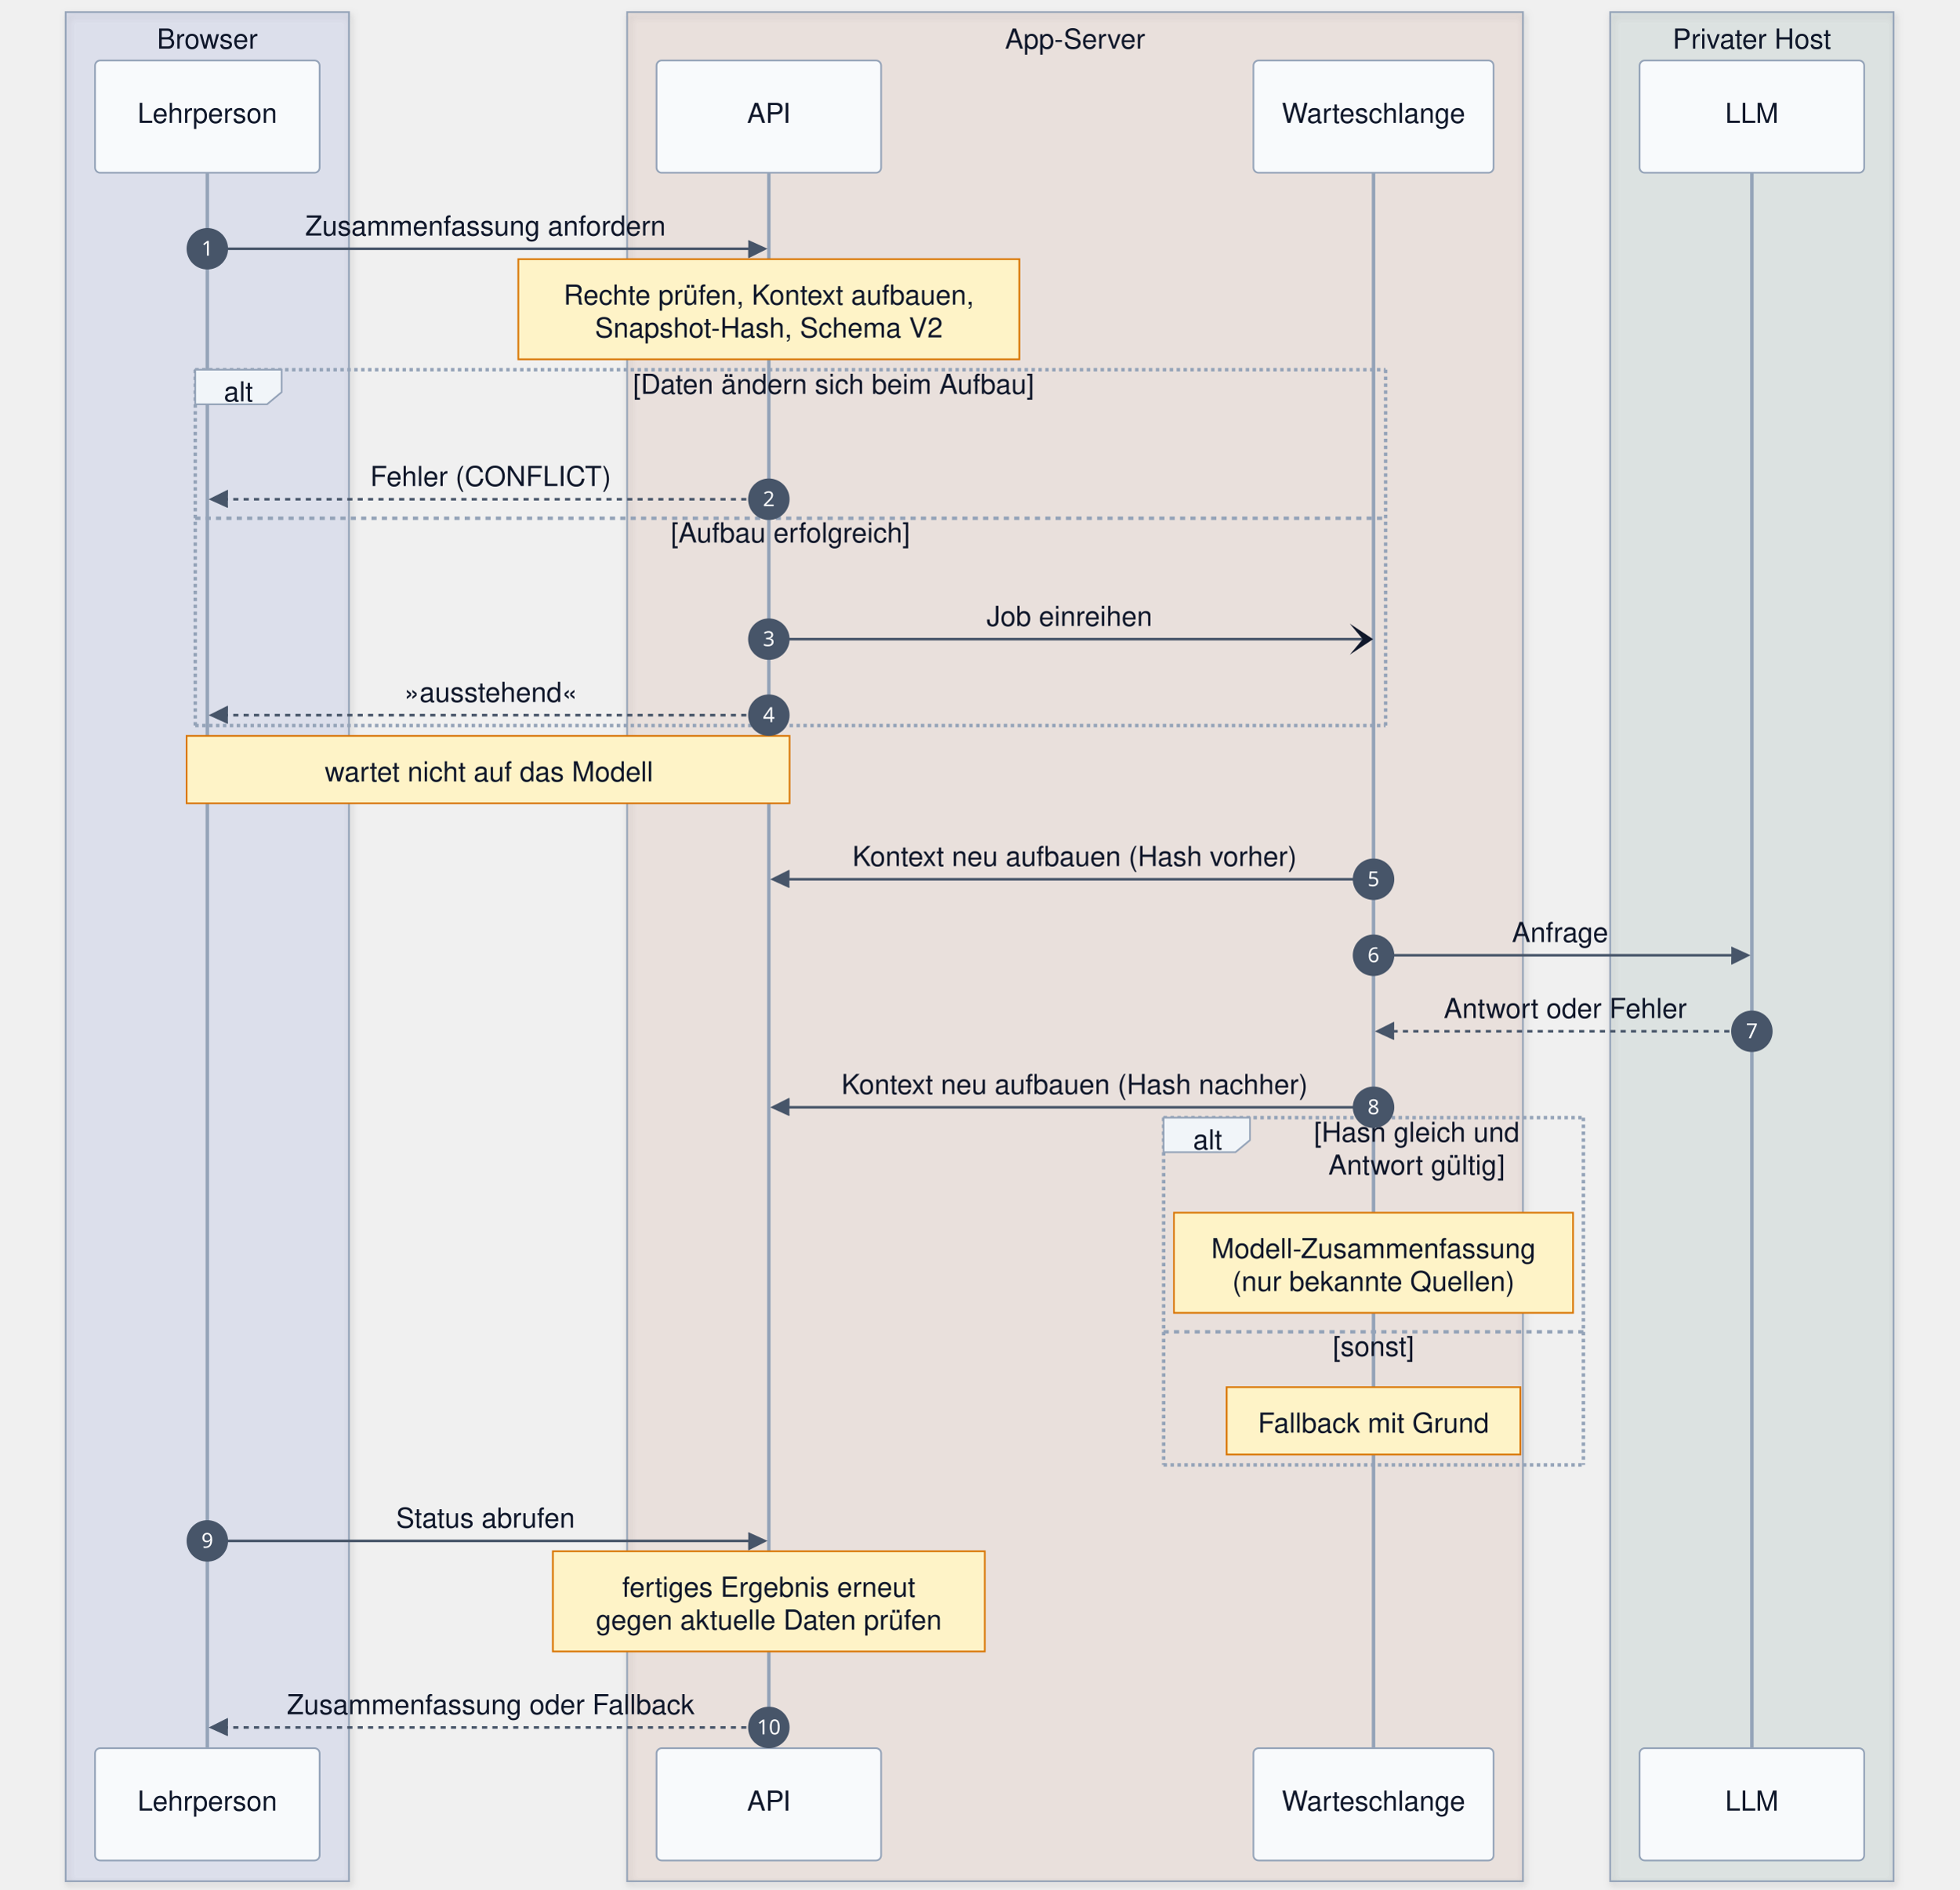
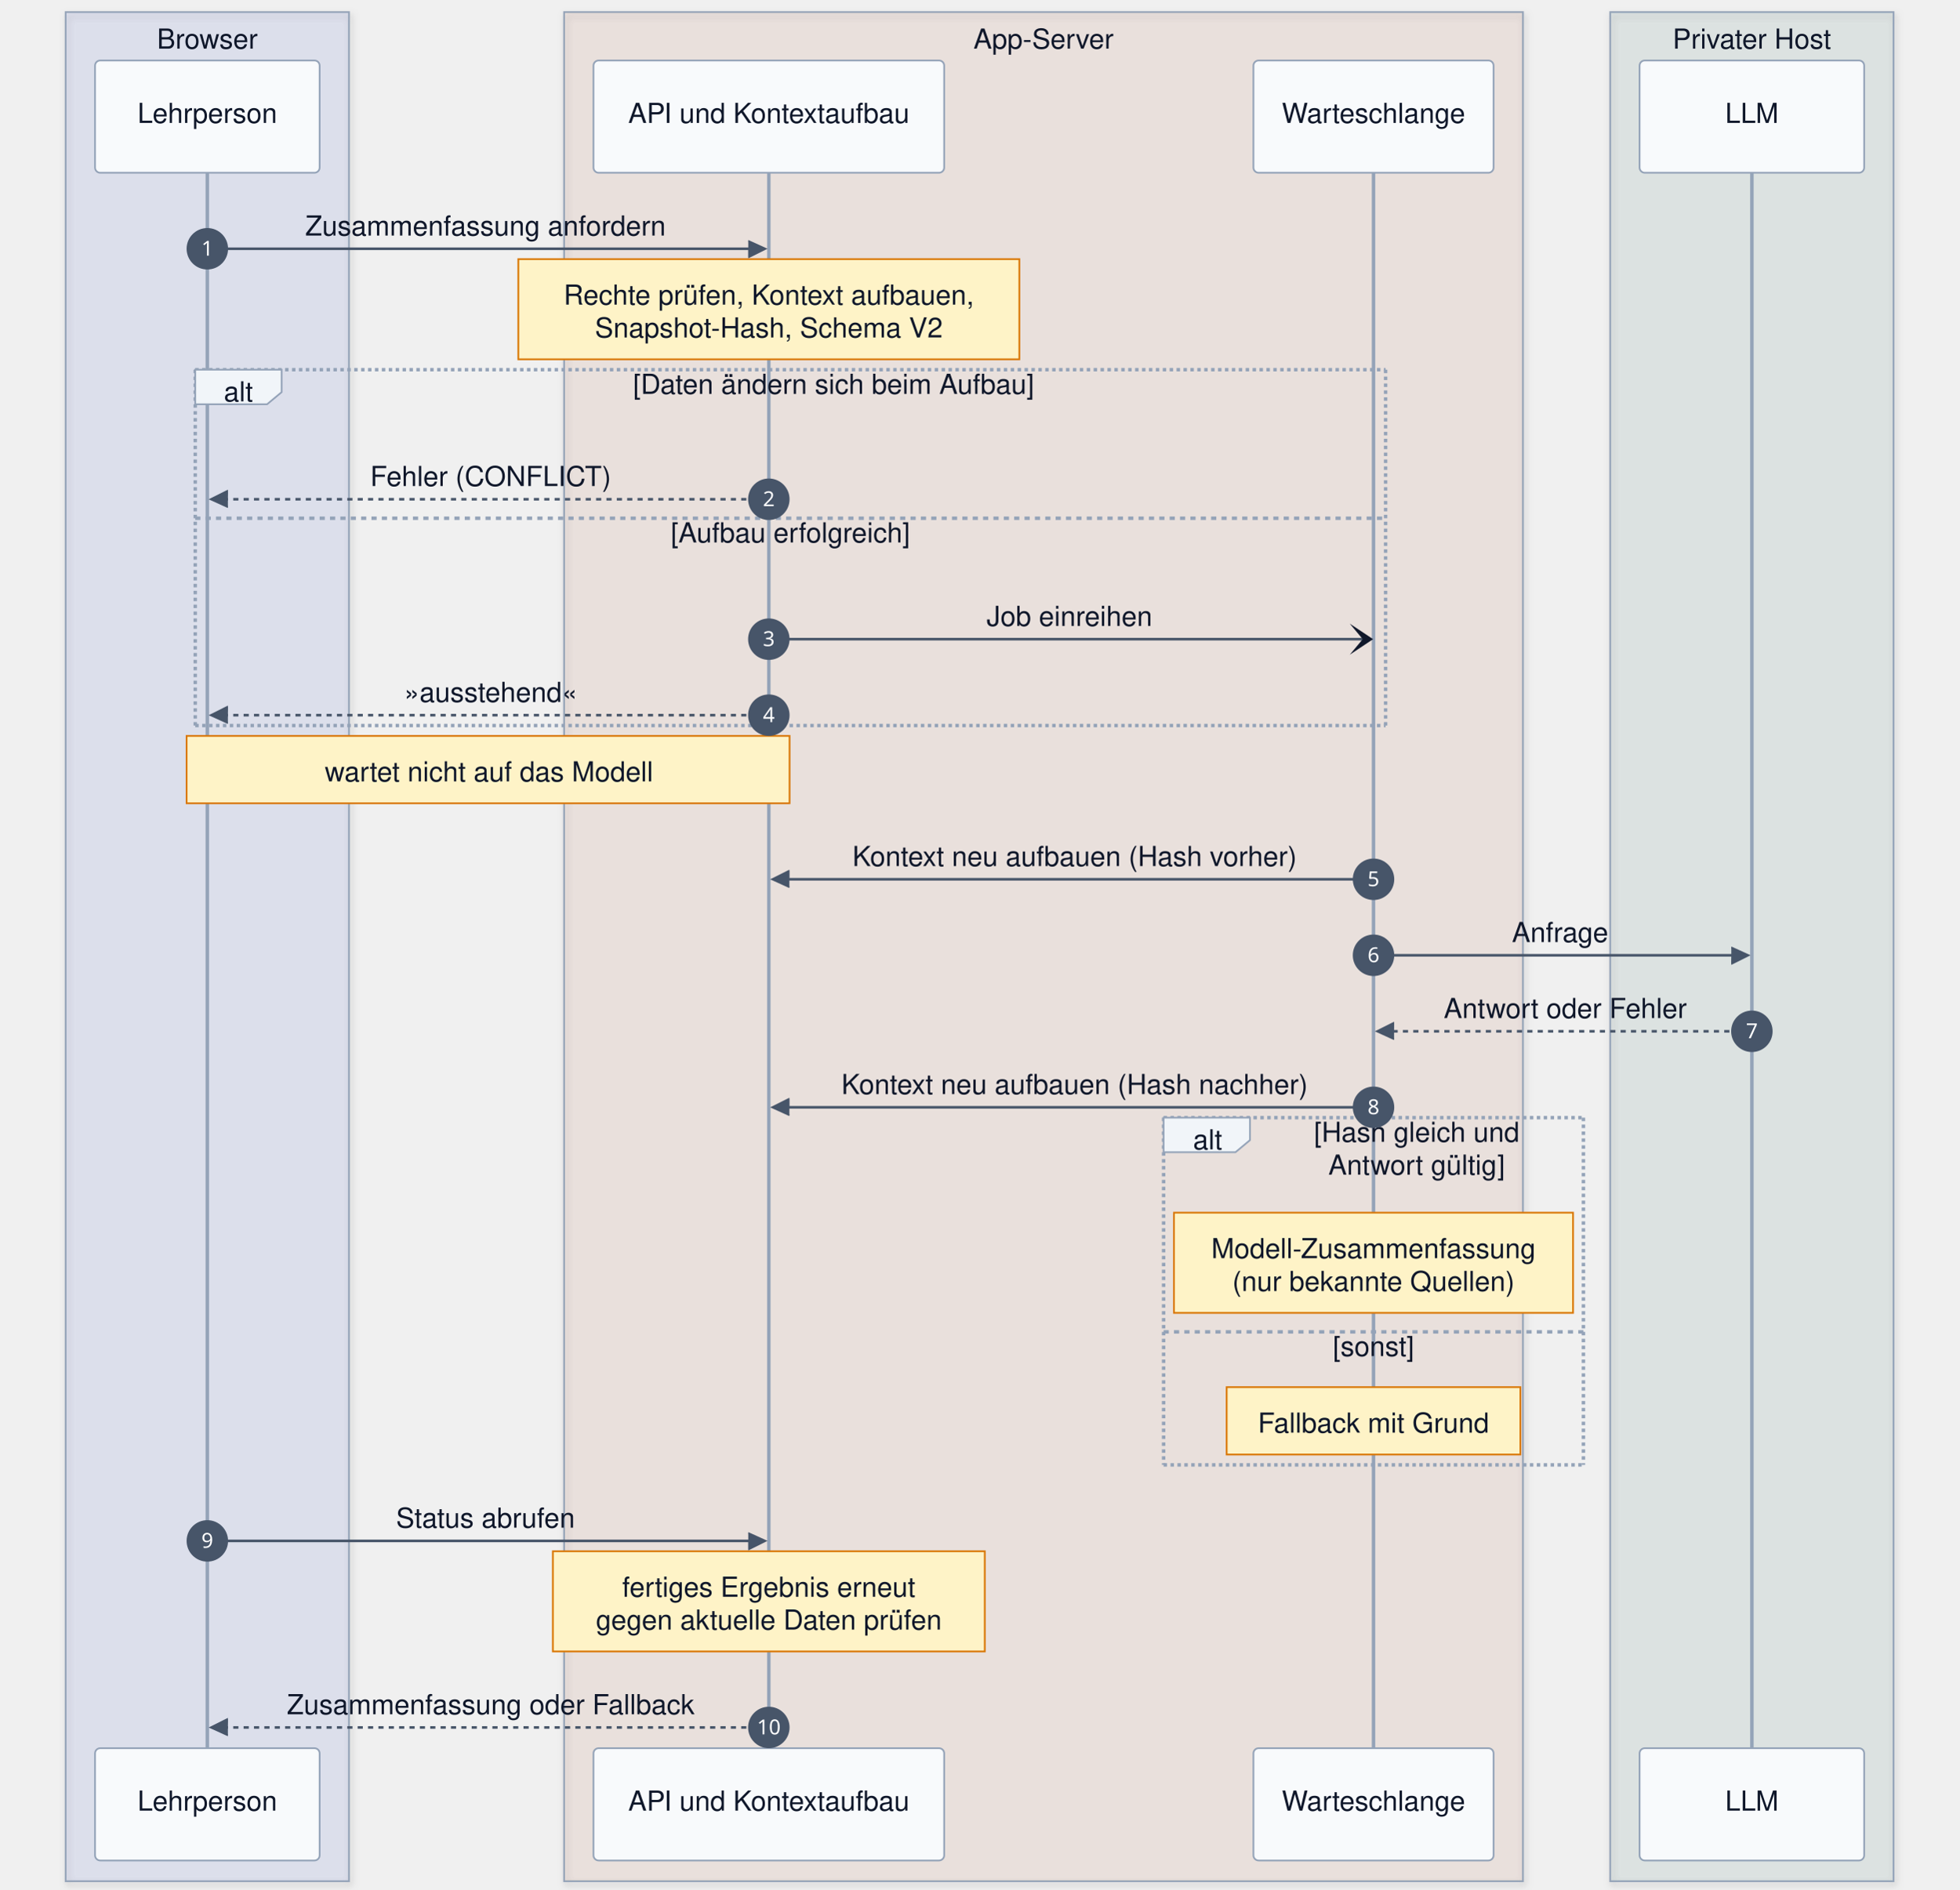
<svg xmlns="http://www.w3.org/2000/svg" id="my-svg" width="100%" style="max-width: 1134px; background-color: transparent;" viewBox="-50 -10 1134 1094" role="graphics-document document" aria-roledescription="sequence">
  <g>
    <rect x="882" y="-3" fill="rgba(13, 148, 136, 0.10)" stroke="rgb(0,0,0, 0.5)" width="164" height="1082" class="rect" />
    <text x="964" y="14.5" dominant-baseline="central" alignment-baseline="central" class="text" style="text-anchor: middle; font-size: 16px; font-weight: 400; font-family: ui-sans-serif, system-ui, -apple-system, &quot;Segoe UI&quot;, Helvetica, Arial, sans-serif;">
      <tspan x="964" dy="0">Privater Host</tspan>
    </text>
  </g>
  <g>
-     <rect x="313" y="-3" fill="rgba(217, 119, 6, 0.10)" stroke="rgb(0,0,0, 0.5)" width="518.5" height="1082" class="rect" />
-     <text x="572.25" y="14.5" dominant-baseline="central" alignment-baseline="central" class="text" style="text-anchor: middle; font-size: 16px; font-weight: 400; font-family: ui-sans-serif, system-ui, -apple-system, &quot;Segoe UI&quot;, Helvetica, Arial, sans-serif;">
-       <tspan x="572.25" dy="0">App-Server</tspan>
+     <rect x="276.5" y="-3" fill="rgba(217, 119, 6, 0.10)" stroke="rgb(0,0,0, 0.5)" width="555" height="1082" class="rect" />
+     <text x="554" y="14.5" dominant-baseline="central" alignment-baseline="central" class="text" style="text-anchor: middle; font-size: 16px; font-weight: 400; font-family: ui-sans-serif, system-ui, -apple-system, &quot;Segoe UI&quot;, Helvetica, Arial, sans-serif;">
+       <tspan x="554" dy="0">App-Server</tspan>
    </text>
  </g>
  <g>
    <rect x="-12" y="-3" fill="rgba(37, 99, 235, 0.10)" stroke="rgb(0,0,0, 0.5)" width="164" height="1082" class="rect" />
    <text x="70" y="14.5" dominant-baseline="central" alignment-baseline="central" class="text" style="text-anchor: middle; font-size: 16px; font-weight: 400; font-family: ui-sans-serif, system-ui, -apple-system, &quot;Segoe UI&quot;, Helvetica, Arial, sans-serif;">
      <tspan x="70" dy="0">Browser</tspan>
    </text>
  </g>
  <g>
    <rect x="899" y="1002" fill="#eaeaea" stroke="#666" width="130" height="65" name="L" rx="3" ry="3" class="actor actor-bottom" />
    <text x="964" y="1034.5" dominant-baseline="central" alignment-baseline="central" class="actor actor-box" style="text-anchor: middle; font-size: 16px; font-weight: 400; font-family: ui-sans-serif, system-ui, -apple-system, &quot;Segoe UI&quot;, Helvetica, Arial, sans-serif;">
      <tspan x="964" dy="0">LLM</tspan>
    </text>
  </g>
  <g>
    <rect x="675.5" y="1002" fill="#eaeaea" stroke="#666" width="139" height="65" name="Q" rx="3" ry="3" class="actor actor-bottom" />
    <text x="745" y="1034.5" dominant-baseline="central" alignment-baseline="central" class="actor actor-box" style="text-anchor: middle; font-size: 16px; font-weight: 400; font-family: ui-sans-serif, system-ui, -apple-system, &quot;Segoe UI&quot;, Helvetica, Arial, sans-serif;">
      <tspan x="745" dy="0">Warteschlange</tspan>
    </text>
  </g>
  <g>
-     <rect x="330" y="1002" fill="#eaeaea" stroke="#666" width="130" height="65" name="A" rx="3" ry="3" class="actor actor-bottom" />
+     <rect x="293.5" y="1002" fill="#eaeaea" stroke="#666" width="203" height="65" name="A" rx="3" ry="3" class="actor actor-bottom" />
    <text x="395" y="1034.5" dominant-baseline="central" alignment-baseline="central" class="actor actor-box" style="text-anchor: middle; font-size: 16px; font-weight: 400; font-family: ui-sans-serif, system-ui, -apple-system, &quot;Segoe UI&quot;, Helvetica, Arial, sans-serif;">
-       <tspan x="395" dy="0">API</tspan>
+       <tspan x="395" dy="0">API und Kontextaufbau</tspan>
    </text>
  </g>
  <g>
    <rect x="5" y="1002" fill="#eaeaea" stroke="#666" width="130" height="65" name="T" rx="3" ry="3" class="actor actor-bottom" />
    <text x="70" y="1034.5" dominant-baseline="central" alignment-baseline="central" class="actor actor-box" style="text-anchor: middle; font-size: 16px; font-weight: 400; font-family: ui-sans-serif, system-ui, -apple-system, &quot;Segoe UI&quot;, Helvetica, Arial, sans-serif;">
      <tspan x="70" dy="0">Lehrperson</tspan>
    </text>
  </g>
  <g>
    <line id="actor3" x1="964" y1="90" x2="964" y2="1002" class="actor-line 200" stroke-width="0.5px" stroke="#999" name="L" data-et="life-line" data-id="L" />
    <g id="root-3" data-et="participant" data-type="participant" data-id="L">
      <rect x="899" y="25" fill="#eaeaea" stroke="#666" width="130" height="65" name="L" rx="3" ry="3" class="actor actor-top" />
      <text x="964" y="57.5" dominant-baseline="central" alignment-baseline="central" class="actor actor-box" style="text-anchor: middle; font-size: 16px; font-weight: 400; font-family: ui-sans-serif, system-ui, -apple-system, &quot;Segoe UI&quot;, Helvetica, Arial, sans-serif;">
        <tspan x="964" dy="0">LLM</tspan>
      </text>
    </g>
  </g>
  <g>
    <line id="actor2" x1="745" y1="90" x2="745" y2="1002" class="actor-line 200" stroke-width="0.5px" stroke="#999" name="Q" data-et="life-line" data-id="Q" />
    <g id="root-2" data-et="participant" data-type="participant" data-id="Q">
      <rect x="675.5" y="25" fill="#eaeaea" stroke="#666" width="139" height="65" name="Q" rx="3" ry="3" class="actor actor-top" />
      <text x="745" y="57.5" dominant-baseline="central" alignment-baseline="central" class="actor actor-box" style="text-anchor: middle; font-size: 16px; font-weight: 400; font-family: ui-sans-serif, system-ui, -apple-system, &quot;Segoe UI&quot;, Helvetica, Arial, sans-serif;">
        <tspan x="745" dy="0">Warteschlange</tspan>
      </text>
    </g>
  </g>
  <g>
    <line id="actor1" x1="395" y1="90" x2="395" y2="1002" class="actor-line 200" stroke-width="0.5px" stroke="#999" name="A" data-et="life-line" data-id="A" />
    <g id="root-1" data-et="participant" data-type="participant" data-id="A">
-       <rect x="330" y="25" fill="#eaeaea" stroke="#666" width="130" height="65" name="A" rx="3" ry="3" class="actor actor-top" />
+       <rect x="293.5" y="25" fill="#eaeaea" stroke="#666" width="203" height="65" name="A" rx="3" ry="3" class="actor actor-top" />
      <text x="395" y="57.5" dominant-baseline="central" alignment-baseline="central" class="actor actor-box" style="text-anchor: middle; font-size: 16px; font-weight: 400; font-family: ui-sans-serif, system-ui, -apple-system, &quot;Segoe UI&quot;, Helvetica, Arial, sans-serif;">
-         <tspan x="395" dy="0">API</tspan>
+         <tspan x="395" dy="0">API und Kontextaufbau</tspan>
      </text>
    </g>
  </g>
  <g>
    <line id="actor0" x1="70" y1="90" x2="70" y2="1002" class="actor-line 200" stroke-width="0.5px" stroke="#999" name="T" data-et="life-line" data-id="T" />
    <g id="root-0" data-et="participant" data-type="participant" data-id="T">
      <rect x="5" y="25" fill="#eaeaea" stroke="#666" width="130" height="65" name="T" rx="3" ry="3" class="actor actor-top" />
      <text x="70" y="57.5" dominant-baseline="central" alignment-baseline="central" class="actor actor-box" style="text-anchor: middle; font-size: 16px; font-weight: 400; font-family: ui-sans-serif, system-ui, -apple-system, &quot;Segoe UI&quot;, Helvetica, Arial, sans-serif;">
        <tspan x="70" dy="0">Lehrperson</tspan>
      </text>
    </g>
  </g>
  <style>#my-svg{font-family:ui-sans-serif,system-ui,-apple-system,"Segoe UI",Helvetica,Arial,sans-serif;font-size:16px;fill:#0f172a;}@keyframes edge-animation-frame{from{stroke-dashoffset:0;}}@keyframes dash{to{stroke-dashoffset:0;}}#my-svg .edge-animation-slow{stroke-dasharray:9,5!important;stroke-dashoffset:900;animation:dash 50s linear infinite;stroke-linecap:round;}#my-svg .edge-animation-fast{stroke-dasharray:9,5!important;stroke-dashoffset:900;animation:dash 20s linear infinite;stroke-linecap:round;}#my-svg .error-icon{fill:#f8fafc;}#my-svg .error-text{fill:#070503;stroke:#070503;}#my-svg .edge-thickness-normal{stroke-width:1px;}#my-svg .edge-thickness-thick{stroke-width:3.5px;}#my-svg .edge-pattern-solid{stroke-dasharray:0;}#my-svg .edge-thickness-invisible{stroke-width:0;fill:none;}#my-svg .edge-pattern-dashed{stroke-dasharray:3;}#my-svg .edge-pattern-dotted{stroke-dasharray:2;}#my-svg .marker{fill:#64748b;stroke:#64748b;}#my-svg .marker.cross{stroke:#64748b;}#my-svg svg{font-family:ui-sans-serif,system-ui,-apple-system,"Segoe UI",Helvetica,Arial,sans-serif;font-size:16px;}#my-svg p{margin:0;}#my-svg .actor{stroke:#94a3b8;fill:#f8fafc;stroke-width:1;}#my-svg rect.actor.outer-path[data-look="neo"]{filter:drop-shadow( 1px 2px 2px rgba(185,185,185,1));}#my-svg rect.note[data-look="neo"]{stroke:#d97706;fill:#fef3c7;filter:drop-shadow( 1px 2px 2px rgba(185,185,185,1));}#my-svg text.actor&gt;tspan{fill:#0f172a;stroke:none;}#my-svg .actor-line{stroke:#94a3b8;}#my-svg .innerArc{stroke-width:1.5;stroke-dasharray:none;}#my-svg .messageLine0{stroke-width:1.5;stroke-dasharray:none;stroke:#475569;}#my-svg .messageLine1{stroke-width:1.5;stroke-dasharray:2,2;stroke:#475569;}#my-svg [id$="-arrowhead"] path{fill:#475569;stroke:#475569;}#my-svg .sequenceNumber{fill:#ffffff;}#my-svg [id$="-sequencenumber"]{fill:#475569;}#my-svg [id$="-crosshead"] path{fill:#475569;stroke:#475569;}#my-svg .messageText{fill:#0f172a;stroke:none;}#my-svg .labelBox{stroke:#94a3b8;fill:#f1f5f9;filter:none;}#my-svg .labelText,#my-svg .labelText&gt;tspan{fill:#0f172a;stroke:none;}#my-svg .loopText,#my-svg .loopText&gt;tspan{fill:#0f172a;stroke:none;}#my-svg .sectionTitle,#my-svg .sectionTitle&gt;tspan{fill:#0f172a;stroke:none;}#my-svg .loopLine{stroke-width:2px;stroke-dasharray:2,2;stroke:#94a3b8;fill:#94a3b8;}#my-svg .note{stroke:#d97706;fill:#fef3c7;}#my-svg .noteText,#my-svg .noteText&gt;tspan{fill:#0f172a;stroke:none;font-weight:normal;}#my-svg .activation0{fill:#e2e8f0;stroke:#64748b;}#my-svg .activation1{fill:#e2e8f0;stroke:#64748b;}#my-svg .activation2{fill:#e2e8f0;stroke:#64748b;}#my-svg .actorPopupMenu{position:absolute;}#my-svg .actorPopupMenuPanel{position:absolute;fill:#f8fafc;box-shadow:0px 8px 16px 0px rgba(0,0,0,0.2);filter:drop-shadow(3px 5px 2px rgb(0 0 0 / 0.4));}#my-svg .actor-man circle,#my-svg line{fill:#f8fafc;stroke-width:2px;}#my-svg g rect.rect{filter:drop-shadow( 1px 2px 2px rgba(185,185,185,1));stroke:#94a3b8;}#my-svg .node .neo-node{stroke:#94a3b8;}#my-svg [data-look="neo"].node rect,#my-svg [data-look="neo"].cluster rect,#my-svg [data-look="neo"].node polygon{stroke:url(#my-svg-gradient);filter:drop-shadow( 1px 2px 2px rgba(185,185,185,1));}#my-svg [data-look="neo"].swimlane.cluster rect{filter:none;}#my-svg [data-look="neo"].node path{stroke:url(#my-svg-gradient);stroke-width:1px;}#my-svg [data-look="neo"].node .outer-path{filter:drop-shadow( 1px 2px 2px rgba(185,185,185,1));}#my-svg [data-look="neo"].node .neo-line path{stroke:#94a3b8;filter:none;}#my-svg [data-look="neo"].node circle{stroke:url(#my-svg-gradient);filter:drop-shadow( 1px 2px 2px rgba(185,185,185,1));}#my-svg [data-look="neo"].node circle .state-start{fill:#000000;}#my-svg [data-look="neo"].icon-shape .icon{fill:url(#my-svg-gradient);filter:drop-shadow( 1px 2px 2px rgba(185,185,185,1));}#my-svg [data-look="neo"].icon-shape .icon-neo path{stroke:url(#my-svg-gradient);filter:drop-shadow( 1px 2px 2px rgba(185,185,185,1));}#my-svg :root{--mermaid-font-family:ui-sans-serif,system-ui,-apple-system,"Segoe UI",Helvetica,Arial,sans-serif;}</style>
  <g />
  <defs>
    <symbol id="my-svg-computer" width="24" height="24">
      <path transform="scale(.5)" d="M2 2v13h20v-13h-20zm18 11h-16v-9h16v9zm-10.228 6l.466-1h3.524l.467 1h-4.457zm14.228 3h-24l2-6h2.104l-1.33 4h18.45l-1.297-4h2.073l2 6zm-5-10h-14v-7h14v7z" />
    </symbol>
  </defs>
  <defs>
    <symbol id="my-svg-database" fill-rule="evenodd" clip-rule="evenodd">
      <path transform="scale(.5)" d="M12.258.001l.256.004.255.005.253.008.251.01.249.012.247.015.246.016.242.019.241.02.239.023.236.024.233.027.231.028.229.031.225.032.223.034.22.036.217.038.214.04.211.041.208.043.205.045.201.046.198.048.194.05.191.051.187.053.183.054.18.056.175.057.172.059.168.06.163.061.16.063.155.064.15.066.074.033.073.033.071.034.07.034.069.035.068.035.067.035.066.035.064.036.064.036.062.036.06.036.06.037.058.037.058.037.055.038.055.038.053.038.052.038.051.039.05.039.048.039.047.039.045.04.044.04.043.04.041.04.04.041.039.041.037.041.036.041.034.041.033.042.032.042.03.042.029.042.027.042.026.043.024.043.023.043.021.043.02.043.018.044.017.043.015.044.013.044.012.044.011.045.009.044.007.045.006.045.004.045.002.045.001.045v17l-.001.045-.002.045-.004.045-.006.045-.007.045-.009.044-.011.045-.012.044-.013.044-.015.044-.017.043-.018.044-.02.043-.021.043-.023.043-.024.043-.026.043-.027.042-.029.042-.03.042-.032.042-.033.042-.034.041-.036.041-.037.041-.039.041-.04.041-.041.04-.043.04-.044.04-.045.04-.047.039-.048.039-.05.039-.051.039-.052.038-.053.038-.055.038-.055.038-.058.037-.058.037-.06.037-.06.036-.062.036-.064.036-.064.036-.066.035-.067.035-.068.035-.069.035-.07.034-.071.034-.073.033-.074.033-.15.066-.155.064-.16.063-.163.061-.168.06-.172.059-.175.057-.18.056-.183.054-.187.053-.191.051-.194.05-.198.048-.201.046-.205.045-.208.043-.211.041-.214.04-.217.038-.22.036-.223.034-.225.032-.229.031-.231.028-.233.027-.236.024-.239.023-.241.02-.242.019-.246.016-.247.015-.249.012-.251.01-.253.008-.255.005-.256.004-.258.001-.258-.001-.256-.004-.255-.005-.253-.008-.251-.01-.249-.012-.247-.015-.245-.016-.243-.019-.241-.02-.238-.023-.236-.024-.234-.027-.231-.028-.228-.031-.226-.032-.223-.034-.22-.036-.217-.038-.214-.04-.211-.041-.208-.043-.204-.045-.201-.046-.198-.048-.195-.05-.19-.051-.187-.053-.184-.054-.179-.056-.176-.057-.172-.059-.167-.06-.164-.061-.159-.063-.155-.064-.151-.066-.074-.033-.072-.033-.072-.034-.07-.034-.069-.035-.068-.035-.067-.035-.066-.035-.064-.036-.063-.036-.062-.036-.061-.036-.06-.037-.058-.037-.057-.037-.056-.038-.055-.038-.053-.038-.052-.038-.051-.039-.049-.039-.049-.039-.046-.039-.046-.04-.044-.04-.043-.04-.041-.04-.04-.041-.039-.041-.037-.041-.036-.041-.034-.041-.033-.042-.032-.042-.03-.042-.029-.042-.027-.042-.026-.043-.024-.043-.023-.043-.021-.043-.02-.043-.018-.044-.017-.043-.015-.044-.013-.044-.012-.044-.011-.045-.009-.044-.007-.045-.006-.045-.004-.045-.002-.045-.001-.045v-17l.001-.045.002-.045.004-.045.006-.045.007-.045.009-.044.011-.045.012-.044.013-.044.015-.044.017-.043.018-.044.02-.043.021-.043.023-.043.024-.043.026-.043.027-.042.029-.042.03-.042.032-.042.033-.042.034-.041.036-.041.037-.041.039-.041.04-.041.041-.04.043-.04.044-.04.046-.04.046-.039.049-.039.049-.039.051-.039.052-.038.053-.038.055-.038.056-.038.057-.037.058-.037.06-.037.061-.036.062-.036.063-.036.064-.036.066-.035.067-.035.068-.035.069-.035.07-.034.072-.034.072-.033.074-.033.151-.066.155-.064.159-.063.164-.061.167-.06.172-.059.176-.057.179-.056.184-.054.187-.053.19-.051.195-.05.198-.048.201-.046.204-.045.208-.043.211-.041.214-.04.217-.038.22-.036.223-.034.226-.032.228-.031.231-.028.234-.027.236-.024.238-.023.241-.02.243-.019.245-.016.247-.015.249-.012.251-.01.253-.008.255-.005.256-.004.258-.001.258.001zm-9.258 20.499v.01l.001.021.003.021.004.022.005.021.006.022.007.022.009.023.01.022.011.023.012.023.013.023.015.023.016.024.017.023.018.024.019.024.021.024.022.025.023.024.024.025.052.049.056.05.061.051.066.051.07.051.075.051.079.052.084.052.088.052.092.052.097.052.102.051.105.052.11.052.114.051.119.051.123.051.127.05.131.05.135.05.139.048.144.049.147.047.152.047.155.047.16.045.163.045.167.043.171.043.176.041.178.041.183.039.187.039.19.037.194.035.197.035.202.033.204.031.209.03.212.029.216.027.219.025.222.024.226.021.23.02.233.018.236.016.24.015.243.012.246.01.249.008.253.005.256.004.259.001.26-.001.257-.004.254-.005.25-.008.247-.011.244-.012.241-.014.237-.016.233-.018.231-.021.226-.021.224-.024.22-.026.216-.027.212-.028.21-.031.205-.031.202-.034.198-.034.194-.036.191-.037.187-.039.183-.04.179-.04.175-.042.172-.043.168-.044.163-.045.16-.046.155-.046.152-.047.148-.048.143-.049.139-.049.136-.05.131-.05.126-.05.123-.051.118-.052.114-.051.11-.052.106-.052.101-.052.096-.052.092-.052.088-.053.083-.051.079-.052.074-.052.07-.051.065-.051.06-.051.056-.05.051-.05.023-.024.023-.025.021-.024.02-.024.019-.024.018-.024.017-.024.015-.023.014-.024.013-.023.012-.023.01-.023.01-.022.008-.022.006-.022.006-.022.004-.022.004-.021.001-.021.001-.021v-4.127l-.077.055-.08.053-.083.054-.085.053-.087.052-.09.052-.093.051-.095.05-.097.05-.1.049-.102.049-.105.048-.106.047-.109.047-.111.046-.114.045-.115.045-.118.044-.12.043-.122.042-.124.042-.126.041-.128.04-.13.04-.132.038-.134.038-.135.037-.138.037-.139.035-.142.035-.143.034-.144.033-.147.032-.148.031-.15.03-.151.03-.153.029-.154.027-.156.027-.158.026-.159.025-.161.024-.162.023-.163.022-.165.021-.166.02-.167.019-.169.018-.169.017-.171.016-.173.015-.173.014-.175.013-.175.012-.177.011-.178.01-.179.008-.179.008-.181.006-.182.005-.182.004-.184.003-.184.002h-.37l-.184-.002-.184-.003-.182-.004-.182-.005-.181-.006-.179-.008-.179-.008-.178-.01-.176-.011-.176-.012-.175-.013-.173-.014-.172-.015-.171-.016-.17-.017-.169-.018-.167-.019-.166-.02-.165-.021-.163-.022-.162-.023-.161-.024-.159-.025-.157-.026-.156-.027-.155-.027-.153-.029-.151-.03-.15-.03-.148-.031-.146-.032-.145-.033-.143-.034-.141-.035-.14-.035-.137-.037-.136-.037-.134-.038-.132-.038-.13-.04-.128-.04-.126-.041-.124-.042-.122-.042-.12-.044-.117-.043-.116-.045-.113-.045-.112-.046-.109-.047-.106-.047-.105-.048-.102-.049-.1-.049-.097-.05-.095-.05-.093-.052-.09-.051-.087-.052-.085-.053-.083-.054-.08-.054-.077-.054v4.127zm0-5.654v.011l.001.021.003.021.004.021.005.022.006.022.007.022.009.022.01.022.011.023.012.023.013.023.015.024.016.023.017.024.018.024.019.024.021.024.022.024.023.025.024.024.052.05.056.05.061.05.066.051.07.051.075.052.079.051.084.052.088.052.092.052.097.052.102.052.105.052.11.051.114.051.119.052.123.05.127.051.131.05.135.049.139.049.144.048.147.048.152.047.155.046.16.045.163.045.167.044.171.042.176.042.178.04.183.04.187.038.19.037.194.036.197.034.202.033.204.032.209.03.212.028.216.027.219.025.222.024.226.022.23.02.233.018.236.016.24.014.243.012.246.01.249.008.253.006.256.003.259.001.26-.001.257-.003.254-.006.25-.008.247-.01.244-.012.241-.015.237-.016.233-.018.231-.02.226-.022.224-.024.22-.025.216-.027.212-.029.21-.03.205-.032.202-.033.198-.035.194-.036.191-.037.187-.039.183-.039.179-.041.175-.042.172-.043.168-.044.163-.045.16-.045.155-.047.152-.047.148-.048.143-.048.139-.05.136-.049.131-.05.126-.051.123-.051.118-.051.114-.052.11-.052.106-.052.101-.052.096-.052.092-.052.088-.052.083-.052.079-.052.074-.051.07-.052.065-.051.06-.05.056-.051.051-.049.023-.025.023-.024.021-.025.02-.024.019-.024.018-.024.017-.024.015-.023.014-.023.013-.024.012-.022.01-.023.01-.023.008-.022.006-.022.006-.022.004-.021.004-.022.001-.021.001-.021v-4.139l-.077.054-.08.054-.083.054-.085.052-.087.053-.09.051-.093.051-.095.051-.097.05-.1.049-.102.049-.105.048-.106.047-.109.047-.111.046-.114.045-.115.044-.118.044-.12.044-.122.042-.124.042-.126.041-.128.04-.13.039-.132.039-.134.038-.135.037-.138.036-.139.036-.142.035-.143.033-.144.033-.147.033-.148.031-.15.03-.151.03-.153.028-.154.028-.156.027-.158.026-.159.025-.161.024-.162.023-.163.022-.165.021-.166.02-.167.019-.169.018-.169.017-.171.016-.173.015-.173.014-.175.013-.175.012-.177.011-.178.009-.179.009-.179.007-.181.007-.182.005-.182.004-.184.003-.184.002h-.37l-.184-.002-.184-.003-.182-.004-.182-.005-.181-.007-.179-.007-.179-.009-.178-.009-.176-.011-.176-.012-.175-.013-.173-.014-.172-.015-.171-.016-.17-.017-.169-.018-.167-.019-.166-.02-.165-.021-.163-.022-.162-.023-.161-.024-.159-.025-.157-.026-.156-.027-.155-.028-.153-.028-.151-.03-.15-.03-.148-.031-.146-.033-.145-.033-.143-.033-.141-.035-.14-.036-.137-.036-.136-.037-.134-.038-.132-.039-.13-.039-.128-.04-.126-.041-.124-.042-.122-.043-.12-.043-.117-.044-.116-.044-.113-.046-.112-.046-.109-.046-.106-.047-.105-.048-.102-.049-.1-.049-.097-.05-.095-.051-.093-.051-.09-.051-.087-.053-.085-.052-.083-.054-.08-.054-.077-.054v4.139zm0-5.666v.011l.001.02.003.022.004.021.005.022.006.021.007.022.009.023.01.022.011.023.012.023.013.023.015.023.016.024.017.024.018.023.019.024.021.025.022.024.023.024.024.025.052.05.056.05.061.05.066.051.07.051.075.052.079.051.084.052.088.052.092.052.097.052.102.052.105.051.11.052.114.051.119.051.123.051.127.05.131.05.135.05.139.049.144.048.147.048.152.047.155.046.16.045.163.045.167.043.171.043.176.042.178.04.183.04.187.038.19.037.194.036.197.034.202.033.204.032.209.03.212.028.216.027.219.025.222.024.226.021.23.02.233.018.236.017.24.014.243.012.246.01.249.008.253.006.256.003.259.001.26-.001.257-.003.254-.006.25-.008.247-.01.244-.013.241-.014.237-.016.233-.018.231-.02.226-.022.224-.024.22-.025.216-.027.212-.029.21-.03.205-.032.202-.033.198-.035.194-.036.191-.037.187-.039.183-.039.179-.041.175-.042.172-.043.168-.044.163-.045.16-.045.155-.047.152-.047.148-.048.143-.049.139-.049.136-.049.131-.051.126-.05.123-.051.118-.052.114-.051.11-.052.106-.052.101-.052.096-.052.092-.052.088-.052.083-.052.079-.052.074-.052.07-.051.065-.051.06-.051.056-.05.051-.049.023-.025.023-.025.021-.024.02-.024.019-.024.018-.024.017-.024.015-.023.014-.024.013-.023.012-.023.01-.022.01-.023.008-.022.006-.022.006-.022.004-.022.004-.021.001-.021.001-.021v-4.153l-.077.054-.08.054-.083.053-.085.053-.087.053-.09.051-.093.051-.095.051-.097.05-.1.049-.102.048-.105.048-.106.048-.109.046-.111.046-.114.046-.115.044-.118.044-.12.043-.122.043-.124.042-.126.041-.128.04-.13.039-.132.039-.134.038-.135.037-.138.036-.139.036-.142.034-.143.034-.144.033-.147.032-.148.032-.15.03-.151.03-.153.028-.154.028-.156.027-.158.026-.159.024-.161.024-.162.023-.163.023-.165.021-.166.02-.167.019-.169.018-.169.017-.171.016-.173.015-.173.014-.175.013-.175.012-.177.01-.178.01-.179.009-.179.007-.181.006-.182.006-.182.004-.184.003-.184.001-.185.001-.185-.001-.184-.001-.184-.003-.182-.004-.182-.006-.181-.006-.179-.007-.179-.009-.178-.01-.176-.01-.176-.012-.175-.013-.173-.014-.172-.015-.171-.016-.17-.017-.169-.018-.167-.019-.166-.02-.165-.021-.163-.023-.162-.023-.161-.024-.159-.024-.157-.026-.156-.027-.155-.028-.153-.028-.151-.03-.15-.03-.148-.032-.146-.032-.145-.033-.143-.034-.141-.034-.14-.036-.137-.036-.136-.037-.134-.038-.132-.039-.13-.039-.128-.041-.126-.041-.124-.041-.122-.043-.12-.043-.117-.044-.116-.044-.113-.046-.112-.046-.109-.046-.106-.048-.105-.048-.102-.048-.1-.05-.097-.049-.095-.051-.093-.051-.09-.052-.087-.052-.085-.053-.083-.053-.08-.054-.077-.054v4.153zm8.74-8.179l-.257.004-.254.005-.25.008-.247.011-.244.012-.241.014-.237.016-.233.018-.231.021-.226.022-.224.023-.22.026-.216.027-.212.028-.21.031-.205.032-.202.033-.198.034-.194.036-.191.038-.187.038-.183.04-.179.041-.175.042-.172.043-.168.043-.163.045-.16.046-.155.046-.152.048-.148.048-.143.048-.139.049-.136.05-.131.05-.126.051-.123.051-.118.051-.114.052-.11.052-.106.052-.101.052-.096.052-.092.052-.088.052-.083.052-.079.052-.074.051-.07.052-.065.051-.06.05-.056.05-.051.05-.023.025-.023.024-.021.024-.02.025-.019.024-.018.024-.017.023-.015.024-.014.023-.013.023-.012.023-.01.023-.01.022-.008.022-.006.023-.006.021-.004.022-.004.021-.001.021-.001.021.001.021.001.021.004.021.004.022.006.021.006.023.008.022.01.022.01.023.012.023.013.023.014.023.015.024.017.023.018.024.019.024.02.025.021.024.023.024.023.025.051.05.056.05.06.05.065.051.07.052.074.051.079.052.083.052.088.052.092.052.096.052.101.052.106.052.11.052.114.052.118.051.123.051.126.051.131.05.136.05.139.049.143.048.148.048.152.048.155.046.16.046.163.045.168.043.172.043.175.042.179.041.183.04.187.038.191.038.194.036.198.034.202.033.205.032.21.031.212.028.216.027.22.026.224.023.226.022.231.021.233.018.237.016.241.014.244.012.247.011.25.008.254.005.257.004.26.001.26-.001.257-.004.254-.005.25-.008.247-.011.244-.012.241-.014.237-.016.233-.018.231-.021.226-.022.224-.023.22-.026.216-.027.212-.028.21-.031.205-.032.202-.033.198-.034.194-.036.191-.038.187-.038.183-.04.179-.041.175-.042.172-.043.168-.043.163-.045.16-.046.155-.046.152-.048.148-.048.143-.048.139-.049.136-.05.131-.05.126-.051.123-.051.118-.051.114-.052.11-.052.106-.052.101-.052.096-.052.092-.052.088-.052.083-.052.079-.052.074-.051.07-.052.065-.051.06-.05.056-.05.051-.05.023-.025.023-.024.021-.024.02-.025.019-.024.018-.024.017-.023.015-.024.014-.023.013-.023.012-.023.01-.023.01-.022.008-.022.006-.023.006-.021.004-.022.004-.021.001-.021.001-.021-.001-.021-.001-.021-.004-.021-.004-.022-.006-.021-.006-.023-.008-.022-.01-.022-.01-.023-.012-.023-.013-.023-.014-.023-.015-.024-.017-.023-.018-.024-.019-.024-.02-.025-.021-.024-.023-.024-.023-.025-.051-.05-.056-.05-.06-.05-.065-.051-.07-.052-.074-.051-.079-.052-.083-.052-.088-.052-.092-.052-.096-.052-.101-.052-.106-.052-.11-.052-.114-.052-.118-.051-.123-.051-.126-.051-.131-.05-.136-.05-.139-.049-.143-.048-.148-.048-.152-.048-.155-.046-.16-.046-.163-.045-.168-.043-.172-.043-.175-.042-.179-.041-.183-.04-.187-.038-.191-.038-.194-.036-.198-.034-.202-.033-.205-.032-.21-.031-.212-.028-.216-.027-.22-.026-.224-.023-.226-.022-.231-.021-.233-.018-.237-.016-.241-.014-.244-.012-.247-.011-.25-.008-.254-.005-.257-.004-.26-.001-.26.001z" />
    </symbol>
  </defs>
  <defs>
    <symbol id="my-svg-clock" width="24" height="24">
      <path transform="scale(.5)" d="M12 2c5.514 0 10 4.486 10 10s-4.486 10-10 10-10-4.486-10-10 4.486-10 10-10zm0-2c-6.627 0-12 5.373-12 12s5.373 12 12 12 12-5.373 12-12-5.373-12-12-12zm5.848 12.459c.202.038.202.333.001.372-1.907.361-6.045 1.111-6.547 1.111-.719 0-1.301-.582-1.301-1.301 0-.512.77-5.447 1.125-7.445.034-.192.312-.181.343.014l.985 6.238 5.394 1.011z" />
    </symbol>
  </defs>
  <defs>
    <marker id="my-svg-arrowhead" refX="7.9" refY="5" markerUnits="userSpaceOnUse" markerWidth="12" markerHeight="12" orient="auto-start-reverse">
      <path d="M -1 0 L 10 5 L 0 10 z" />
    </marker>
  </defs>
  <defs>
    <marker id="my-svg-crosshead" markerWidth="15" markerHeight="8" orient="auto" refX="4" refY="4.5">
      <path fill="none" stroke="#000000" stroke-width="1pt" d="M 1,2 L 6,7 M 6,2 L 1,7" style="stroke-dasharray: 0, 0;" />
    </marker>
  </defs>
  <defs>
    <marker id="my-svg-filled-head" refX="15.5" refY="7" markerWidth="20" markerHeight="28" orient="auto">
      <path d="M 18,7 L9,13 L14,7 L9,1 Z" />
    </marker>
  </defs>
  <defs>
    <marker id="my-svg-sequencenumber" refX="15" refY="15" markerWidth="60" markerHeight="40" orient="auto">
      <circle cx="15" cy="15" r="6" />
    </marker>
  </defs>
  <defs>
    <marker id="my-svg-solidTopArrowHead" refX="7.9" refY="7.25" markerUnits="userSpaceOnUse" markerWidth="12" markerHeight="12" orient="auto-start-reverse">
      <path d="M 0 0 L 10 8 L 0 8 z" />
    </marker>
  </defs>
  <defs>
    <marker id="my-svg-solidBottomArrowHead" refX="7.9" refY="0.75" markerUnits="userSpaceOnUse" markerWidth="12" markerHeight="12" orient="auto-start-reverse">
      <path d="M 0 0 L 10 0 L 0 8 z" />
    </marker>
  </defs>
  <defs>
    <marker id="my-svg-stickTopArrowHead" refX="7.5" refY="7" markerUnits="userSpaceOnUse" markerWidth="12" markerHeight="12" orient="auto-start-reverse">
      <path d="M 0 0 L 7 7" stroke="black" stroke-width="1.5" fill="none" />
    </marker>
  </defs>
  <defs>
    <marker id="my-svg-stickBottomArrowHead" refX="7.5" refY="0" markerUnits="userSpaceOnUse" markerWidth="12" markerHeight="12" orient="auto-start-reverse">
      <path d="M 0 7 L 7 0" stroke="black" stroke-width="1.5" fill="none" />
    </marker>
  </defs>
  <g data-et="note" data-id="i2">
    <rect x="250" y="140" fill="#EDF2AE" stroke="#666" width="290" height="58" class="note" />
    <text x="395" y="145" text-anchor="middle" dominant-baseline="middle" alignment-baseline="middle" class="noteText" dy="1em" style="font-family: ui-sans-serif, system-ui, -apple-system, &quot;Segoe UI&quot;, Helvetica, Arial, sans-serif; font-size: 16px; font-weight: 400;">
      <tspan x="395">Rechte prüfen, Kontext aufbauen,</tspan>
    </text>
    <text x="395" y="164" text-anchor="middle" dominant-baseline="middle" alignment-baseline="middle" class="noteText" dy="1em" style="font-family: ui-sans-serif, system-ui, -apple-system, &quot;Segoe UI&quot;, Helvetica, Arial, sans-serif; font-size: 16px; font-weight: 400;">
      <tspan x="395">Snapshot-Hash, Schema V2</tspan>
    </text>
  </g>
  <g data-et="control-structure" data-id="i8">
    <line x1="63" y1="204" x2="752" y2="204" class="loopLine" />
    <line x1="752" y1="204" x2="752" y2="410" class="loopLine" />
    <line x1="63" y1="410" x2="752" y2="410" class="loopLine" />
    <line x1="63" y1="204" x2="63" y2="410" class="loopLine" />
    <line x1="63" y1="290" x2="752" y2="290" class="loopLine" style="stroke-dasharray: 3, 3;" />
    <polygon points="63,204 113,204 113,217 104.6,224 63,224" class="labelBox" />
    <text x="88" y="217" text-anchor="middle" dominant-baseline="middle" alignment-baseline="middle" class="labelText" style="font-family: ui-sans-serif, system-ui, -apple-system, &quot;Segoe UI&quot;, Helvetica, Arial, sans-serif; font-size: 16px; font-weight: 400;">alt</text>
    <text x="432.5" y="218" text-anchor="middle" class="loopText" style="font-family: ui-sans-serif, system-ui, -apple-system, &quot;Segoe UI&quot;, Helvetica, Arial, sans-serif; font-size: 16px; font-weight: 400;">
      <tspan x="432.5">[Daten ändern sich beim Aufbau]</tspan>
    </text>
    <text x="407.5" y="304" text-anchor="middle" class="sectionTitle" style="font-family: ui-sans-serif, system-ui, -apple-system, &quot;Segoe UI&quot;, Helvetica, Arial, sans-serif; font-size: 16px; font-weight: 400;">[Aufbau erfolgreich]</text>
  </g>
  <g data-et="note" data-id="i9">
    <rect x="58" y="416" fill="#EDF2AE" stroke="#666" width="349" height="39" class="note" />
    <text x="233" y="421" text-anchor="middle" dominant-baseline="middle" alignment-baseline="middle" class="noteText" dy="1em" style="font-family: ui-sans-serif, system-ui, -apple-system, &quot;Segoe UI&quot;, Helvetica, Arial, sans-serif; font-size: 16px; font-weight: 400;">
      <tspan x="233">wartet nicht auf das Modell</tspan>
    </text>
  </g>
  <g data-et="note" data-id="i15">
    <rect x="629.5" y="692" fill="#EDF2AE" stroke="#666" width="231" height="58" class="note" />
    <text x="745" y="697" text-anchor="middle" dominant-baseline="middle" alignment-baseline="middle" class="noteText" dy="1em" style="font-family: ui-sans-serif, system-ui, -apple-system, &quot;Segoe UI&quot;, Helvetica, Arial, sans-serif; font-size: 16px; font-weight: 400;">
      <tspan x="745">Modell-Zusammenfassung</tspan>
    </text>
    <text x="745" y="716" text-anchor="middle" dominant-baseline="middle" alignment-baseline="middle" class="noteText" dy="1em" style="font-family: ui-sans-serif, system-ui, -apple-system, &quot;Segoe UI&quot;, Helvetica, Arial, sans-serif; font-size: 16px; font-weight: 400;">
      <tspan x="745">(nur bekannte Quellen)</tspan>
    </text>
  </g>
  <g data-et="note" data-id="i17">
    <rect x="660" y="793" fill="#EDF2AE" stroke="#666" width="170" height="39" class="note" />
    <text x="745" y="798" text-anchor="middle" dominant-baseline="middle" alignment-baseline="middle" class="noteText" dy="1em" style="font-family: ui-sans-serif, system-ui, -apple-system, &quot;Segoe UI&quot;, Helvetica, Arial, sans-serif; font-size: 16px; font-weight: 400;">
      <tspan x="745">Fallback mit Grund</tspan>
    </text>
  </g>
  <g data-et="control-structure" data-id="i18">
    <line x1="623.5" y1="637" x2="866.5" y2="637" class="loopLine" />
    <line x1="866.5" y1="637" x2="866.5" y2="838" class="loopLine" />
    <line x1="623.5" y1="838" x2="866.5" y2="838" class="loopLine" />
    <line x1="623.5" y1="637" x2="623.5" y2="838" class="loopLine" />
    <line x1="623.5" y1="761" x2="866.5" y2="761" class="loopLine" style="stroke-dasharray: 3, 3;" />
    <polygon points="623.5,637 673.5,637 673.5,650 665.1,657 623.5,657" class="labelBox" />
    <text x="649" y="650" text-anchor="middle" dominant-baseline="middle" alignment-baseline="middle" class="labelText" style="font-family: ui-sans-serif, system-ui, -apple-system, &quot;Segoe UI&quot;, Helvetica, Arial, sans-serif; font-size: 16px; font-weight: 400;">alt</text>
    <text x="770" y="651" text-anchor="middle" class="loopText" style="font-family: ui-sans-serif, system-ui, -apple-system, &quot;Segoe UI&quot;, Helvetica, Arial, sans-serif; font-size: 16px; font-weight: 400;">
      <tspan x="770">[Hash gleich und</tspan>
    </text>
    <text x="770" y="670" text-anchor="middle" class="loopText" style="font-family: ui-sans-serif, system-ui, -apple-system, &quot;Segoe UI&quot;, Helvetica, Arial, sans-serif; font-size: 16px; font-weight: 400;">
      <tspan x="770">Antwort gültig]</tspan>
    </text>
    <text x="745" y="775" text-anchor="middle" class="sectionTitle" style="font-family: ui-sans-serif, system-ui, -apple-system, &quot;Segoe UI&quot;, Helvetica, Arial, sans-serif; font-size: 16px; font-weight: 400;">[sonst]</text>
  </g>
  <g data-et="note" data-id="i20">
    <rect x="270" y="888" fill="#EDF2AE" stroke="#666" width="250" height="58" class="note" />
    <text x="395" y="893" text-anchor="middle" dominant-baseline="middle" alignment-baseline="middle" class="noteText" dy="1em" style="font-family: ui-sans-serif, system-ui, -apple-system, &quot;Segoe UI&quot;, Helvetica, Arial, sans-serif; font-size: 16px; font-weight: 400;">
      <tspan x="395">fertiges Ergebnis erneut</tspan>
    </text>
    <text x="395" y="912" text-anchor="middle" dominant-baseline="middle" alignment-baseline="middle" class="noteText" dy="1em" style="font-family: ui-sans-serif, system-ui, -apple-system, &quot;Segoe UI&quot;, Helvetica, Arial, sans-serif; font-size: 16px; font-weight: 400;">
      <tspan x="395">gegen aktuelle Daten prüfen</tspan>
    </text>
  </g>
  <text x="231" y="105" text-anchor="middle" dominant-baseline="middle" alignment-baseline="middle" class="messageText" dy="1em" style="font-family: ui-sans-serif, system-ui, -apple-system, &quot;Segoe UI&quot;, Helvetica, Arial, sans-serif; font-size: 16px; font-weight: 400;">Zusammenfassung anfordern</text>
  <line x1="77" y1="134" x2="391" y2="134" class="messageLine0" data-et="message" data-id="i1" data-from="T" data-to="A" stroke-width="2" stroke="none" marker-end="url(#my-svg-arrowhead)" style="fill: none;" />
  <line x1="70" y1="134" x2="70" y2="134" stroke-width="0" marker-start="url(#my-svg-sequencenumber)" />
  <text x="70" y="138" font-family="sans-serif" font-size="12px" text-anchor="middle" class="sequenceNumber">1</text>
  <text x="234" y="250" text-anchor="middle" dominant-baseline="middle" alignment-baseline="middle" class="messageText" dy="1em" style="font-family: ui-sans-serif, system-ui, -apple-system, &quot;Segoe UI&quot;, Helvetica, Arial, sans-serif; font-size: 16px; font-weight: 400;">Fehler (CONFLICT)</text>
  <line x1="400" y1="279" x2="74" y2="279" class="messageLine1" data-et="message" data-id="i4" data-from="A" data-to="T" stroke-width="2" stroke="none" marker-end="url(#my-svg-arrowhead)" style="stroke-dasharray: 3, 3; fill: none;" />
  <line x1="395" y1="279" x2="395" y2="279" stroke-width="0" marker-start="url(#my-svg-sequencenumber)" />
  <text x="395" y="283" font-family="sans-serif" font-size="12px" text-anchor="middle" class="sequenceNumber">2</text>
  <text x="569" y="331" text-anchor="middle" dominant-baseline="middle" alignment-baseline="middle" class="messageText" dy="1em" style="font-family: ui-sans-serif, system-ui, -apple-system, &quot;Segoe UI&quot;, Helvetica, Arial, sans-serif; font-size: 16px; font-weight: 400;">Job einreihen</text>
  <line x1="402" y1="360" x2="741" y2="360" class="messageLine0" data-et="message" data-id="i6" data-from="A" data-to="Q" stroke-width="2" stroke="none" marker-end="url(#my-svg-filled-head)" style="fill: none;" />
  <line x1="395" y1="360" x2="395" y2="360" stroke-width="0" marker-start="url(#my-svg-sequencenumber)" />
  <text x="395" y="364" font-family="sans-serif" font-size="12px" text-anchor="middle" class="sequenceNumber">3</text>
  <text x="234" y="375" text-anchor="middle" dominant-baseline="middle" alignment-baseline="middle" class="messageText" dy="1em" style="font-family: ui-sans-serif, system-ui, -apple-system, &quot;Segoe UI&quot;, Helvetica, Arial, sans-serif; font-size: 16px; font-weight: 400;">»ausstehend«</text>
  <line x1="400" y1="404" x2="74" y2="404" class="messageLine1" data-et="message" data-id="i7" data-from="A" data-to="T" stroke-width="2" stroke="none" marker-end="url(#my-svg-arrowhead)" style="stroke-dasharray: 3, 3; fill: none;" />
  <line x1="395" y1="404" x2="395" y2="404" stroke-width="0" marker-start="url(#my-svg-sequencenumber)" />
  <text x="395" y="408" font-family="sans-serif" font-size="12px" text-anchor="middle" class="sequenceNumber">4</text>
  <text x="572" y="470" text-anchor="middle" dominant-baseline="middle" alignment-baseline="middle" class="messageText" dy="1em" style="font-family: ui-sans-serif, system-ui, -apple-system, &quot;Segoe UI&quot;, Helvetica, Arial, sans-serif; font-size: 16px; font-weight: 400;">Kontext neu aufbauen (Hash vorher)</text>
  <line x1="750" y1="499" x2="399" y2="499" class="messageLine0" data-et="message" data-id="i10" data-from="Q" data-to="A" stroke-width="2" stroke="none" marker-end="url(#my-svg-arrowhead)" style="fill: none;" />
  <line x1="745" y1="499" x2="745" y2="499" stroke-width="0" marker-start="url(#my-svg-sequencenumber)" />
  <text x="745" y="503" font-family="sans-serif" font-size="12px" text-anchor="middle" class="sequenceNumber">5</text>
  <text x="853" y="514" text-anchor="middle" dominant-baseline="middle" alignment-baseline="middle" class="messageText" dy="1em" style="font-family: ui-sans-serif, system-ui, -apple-system, &quot;Segoe UI&quot;, Helvetica, Arial, sans-serif; font-size: 16px; font-weight: 400;">Anfrage</text>
  <line x1="752" y1="543" x2="960" y2="543" class="messageLine0" data-et="message" data-id="i11" data-from="Q" data-to="L" stroke-width="2" stroke="none" marker-end="url(#my-svg-arrowhead)" style="fill: none;" />
  <line x1="745" y1="543" x2="745" y2="543" stroke-width="0" marker-start="url(#my-svg-sequencenumber)" />
  <text x="745" y="547" font-family="sans-serif" font-size="12px" text-anchor="middle" class="sequenceNumber">6</text>
  <text x="856" y="558" text-anchor="middle" dominant-baseline="middle" alignment-baseline="middle" class="messageText" dy="1em" style="font-family: ui-sans-serif, system-ui, -apple-system, &quot;Segoe UI&quot;, Helvetica, Arial, sans-serif; font-size: 16px; font-weight: 400;">Antwort oder Fehler</text>
  <line x1="969" y1="587" x2="749" y2="587" class="messageLine1" data-et="message" data-id="i12" data-from="L" data-to="Q" stroke-width="2" stroke="none" marker-end="url(#my-svg-arrowhead)" style="stroke-dasharray: 3, 3; fill: none;" />
  <line x1="964" y1="587" x2="964" y2="587" stroke-width="0" marker-start="url(#my-svg-sequencenumber)" />
  <text x="964" y="591" font-family="sans-serif" font-size="12px" text-anchor="middle" class="sequenceNumber">7</text>
  <text x="572" y="602" text-anchor="middle" dominant-baseline="middle" alignment-baseline="middle" class="messageText" dy="1em" style="font-family: ui-sans-serif, system-ui, -apple-system, &quot;Segoe UI&quot;, Helvetica, Arial, sans-serif; font-size: 16px; font-weight: 400;">Kontext neu aufbauen (Hash nachher)</text>
  <line x1="750" y1="631" x2="399" y2="631" class="messageLine0" data-et="message" data-id="i13" data-from="Q" data-to="A" stroke-width="2" stroke="none" marker-end="url(#my-svg-arrowhead)" style="fill: none;" />
  <line x1="745" y1="631" x2="745" y2="631" stroke-width="0" marker-start="url(#my-svg-sequencenumber)" />
  <text x="745" y="635" font-family="sans-serif" font-size="12px" text-anchor="middle" class="sequenceNumber">8</text>
  <text x="231" y="853" text-anchor="middle" dominant-baseline="middle" alignment-baseline="middle" class="messageText" dy="1em" style="font-family: ui-sans-serif, system-ui, -apple-system, &quot;Segoe UI&quot;, Helvetica, Arial, sans-serif; font-size: 16px; font-weight: 400;">Status abrufen</text>
  <line x1="77" y1="882" x2="391" y2="882" class="messageLine0" data-et="message" data-id="i19" data-from="T" data-to="A" stroke-width="2" stroke="none" marker-end="url(#my-svg-arrowhead)" style="fill: none;" />
  <line x1="70" y1="882" x2="70" y2="882" stroke-width="0" marker-start="url(#my-svg-sequencenumber)" />
  <text x="70" y="886" font-family="sans-serif" font-size="12px" text-anchor="middle" class="sequenceNumber">9</text>
  <text x="234" y="961" text-anchor="middle" dominant-baseline="middle" alignment-baseline="middle" class="messageText" dy="1em" style="font-family: ui-sans-serif, system-ui, -apple-system, &quot;Segoe UI&quot;, Helvetica, Arial, sans-serif; font-size: 16px; font-weight: 400;">Zusammenfassung oder Fallback</text>
  <line x1="400" y1="990" x2="74" y2="990" class="messageLine1" data-et="message" data-id="i21" data-from="A" data-to="T" stroke-width="2" stroke="none" marker-end="url(#my-svg-arrowhead)" style="stroke-dasharray: 3, 3; fill: none;" />
  <line x1="395" y1="990" x2="395" y2="990" stroke-width="0" marker-start="url(#my-svg-sequencenumber)" />
  <text x="395" y="994" font-family="sans-serif" font-size="12px" text-anchor="middle" class="sequenceNumber">10</text>
</svg>
